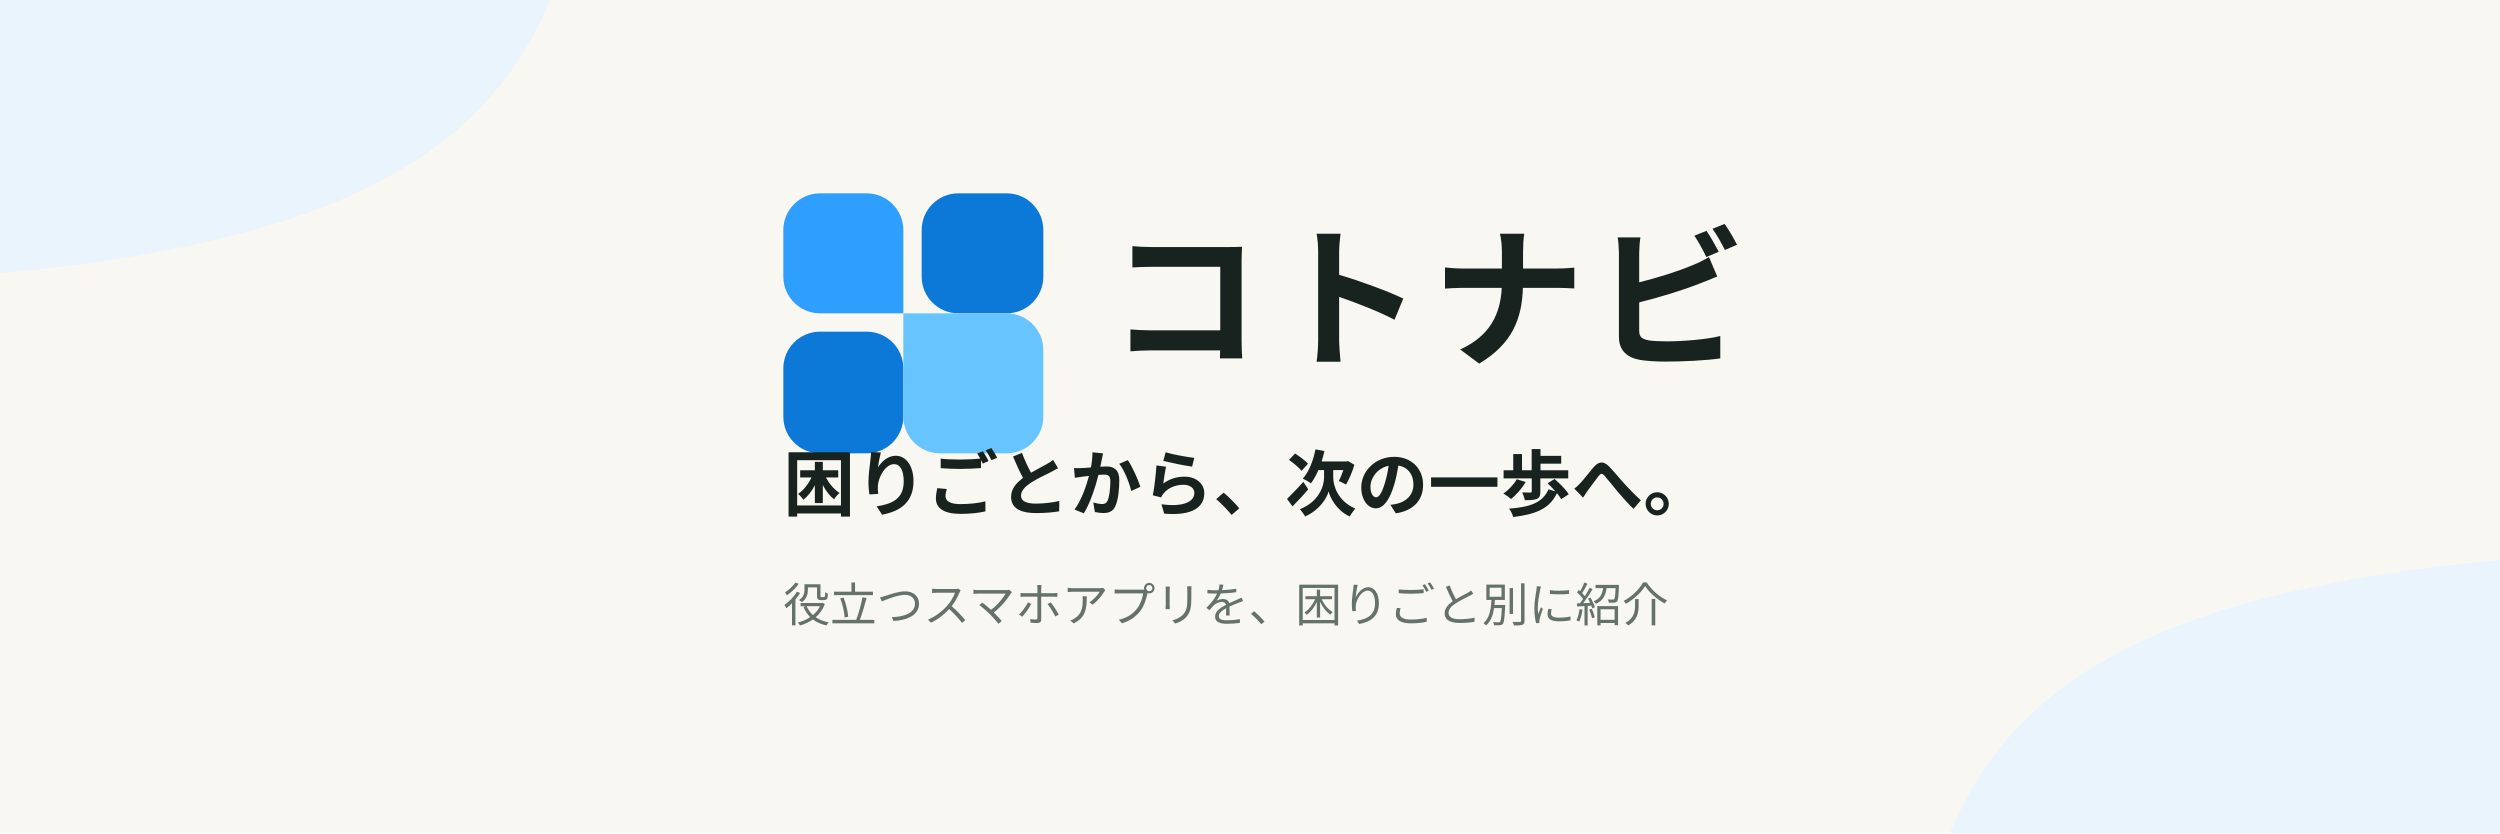
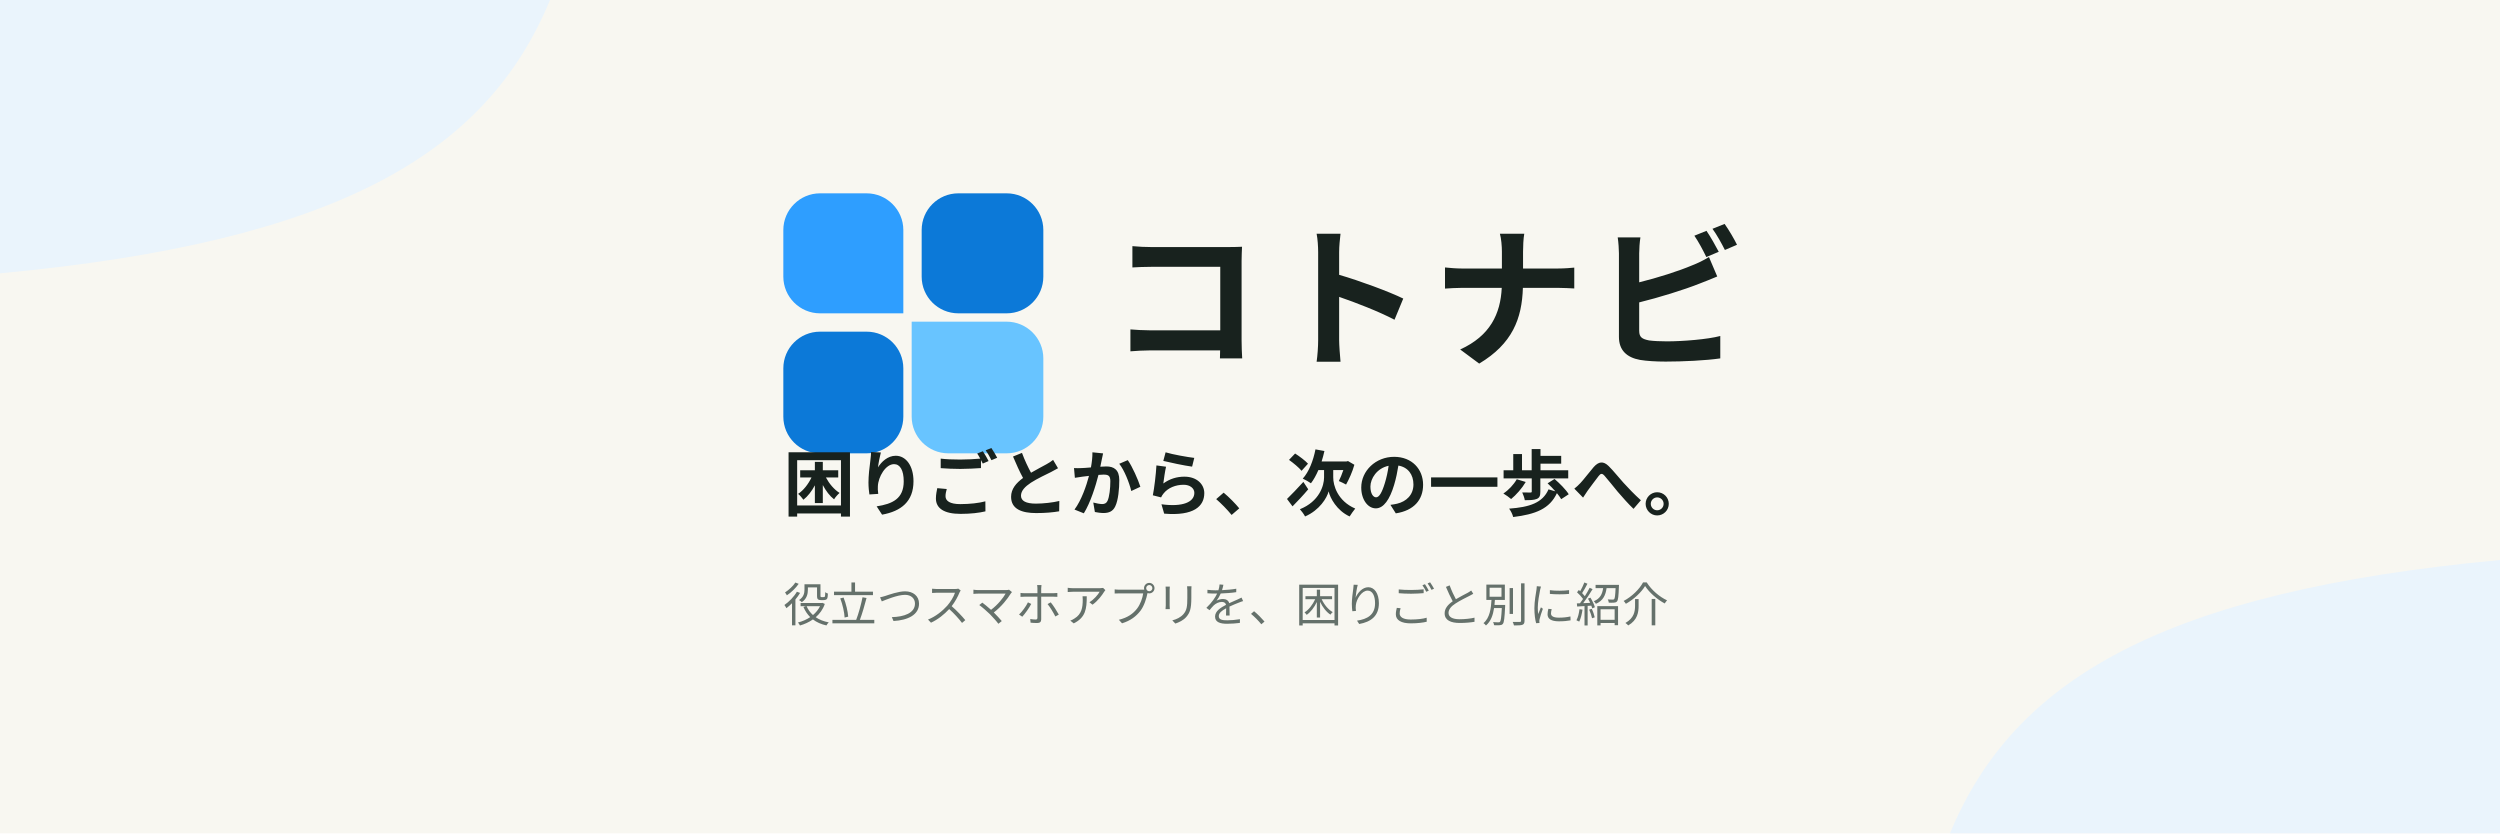
<svg xmlns="http://www.w3.org/2000/svg" width="1500" height="500" viewBox="0 0 1500 500">
  <rect width="1500" height="500" fill="#F8F7F1" />
  <path d="M0 0H330C292 92 203 145 0 164V0Z" fill="#EAF4FC" />
  <path d="M1500 500H1170C1208 408 1297 355 1500 336V500Z" fill="#EAF4FC" />
  <g transform="translate(470 116)">
    <path d="M72 72H22C9.9 72 0 62.1 0 50V22C0 9.9 9.9 0 22 0H50C62.1 0 72 9.9 72 22V72Z" fill="#2E9EFF" />
    <rect x="83" y="0" width="73" height="72" rx="22" fill="#0C79D8" />
    <rect x="0" y="83" width="72" height="73" rx="22" fill="#0C79D8" />
-     <path d="M156 134C156 146.1 146.1 156 134 156H94C81.9 156 72 146.1 72 134V72H134C146.1 72 156 81.9 156 94V134Z" fill="#68C4FF" />
+     <path d="M156 134C156 146.1 146.1 156 134 156H99C86.9 156 77 146.1 77 134V77H134C146.1 77 156 86.9 156 99V134Z" fill="#68C4FF" />
  </g>
  <text x="665" y="213" fill="#18221E" font-family="-apple-system, BlinkMacSystemFont, 'Hiragino Sans', 'Yu Gothic', sans-serif" font-size="92" font-weight="700" letter-spacing="5">コトナビ</text>
  <text x="470" y="306" fill="#18221E" font-family="-apple-system, BlinkMacSystemFont, 'Hiragino Sans', 'Yu Gothic', sans-serif" font-size="43" font-weight="600">困りごとから、次の一歩へ。</text>
  <text x="470" y="373" fill="#65716B" font-family="-apple-system, BlinkMacSystemFont, 'Hiragino Sans', 'Yu Gothic', sans-serif" font-size="28">役立つスマホアプリを、困りごと別に紹介</text>
</svg>
